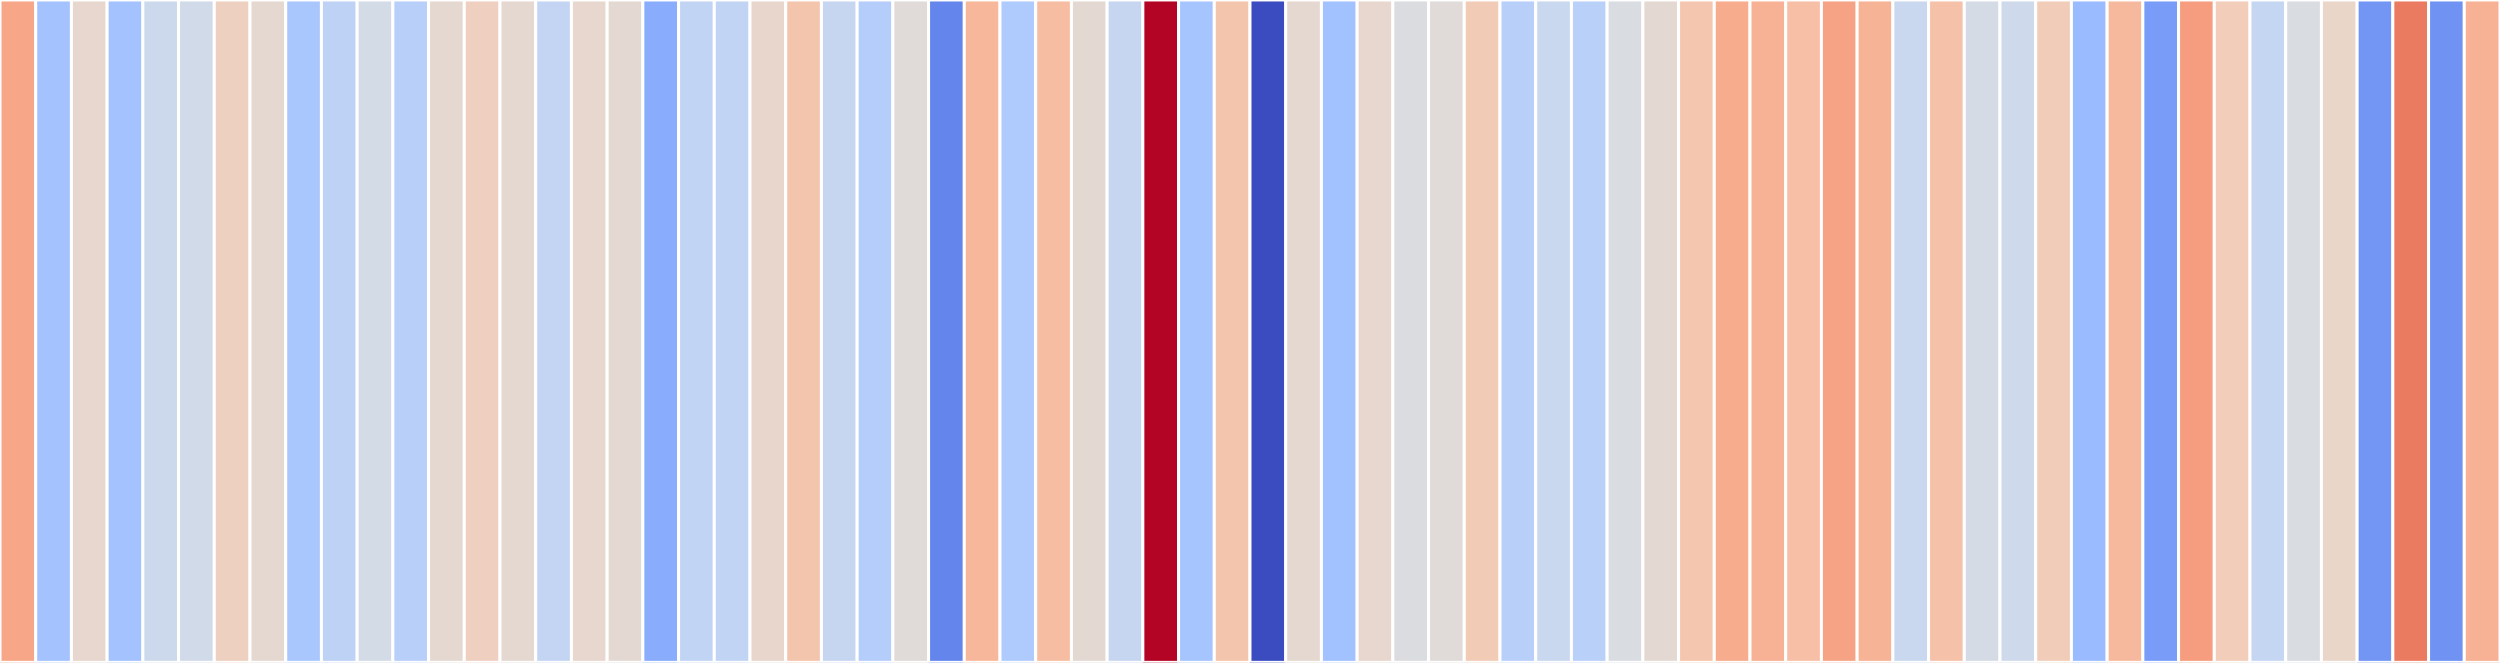
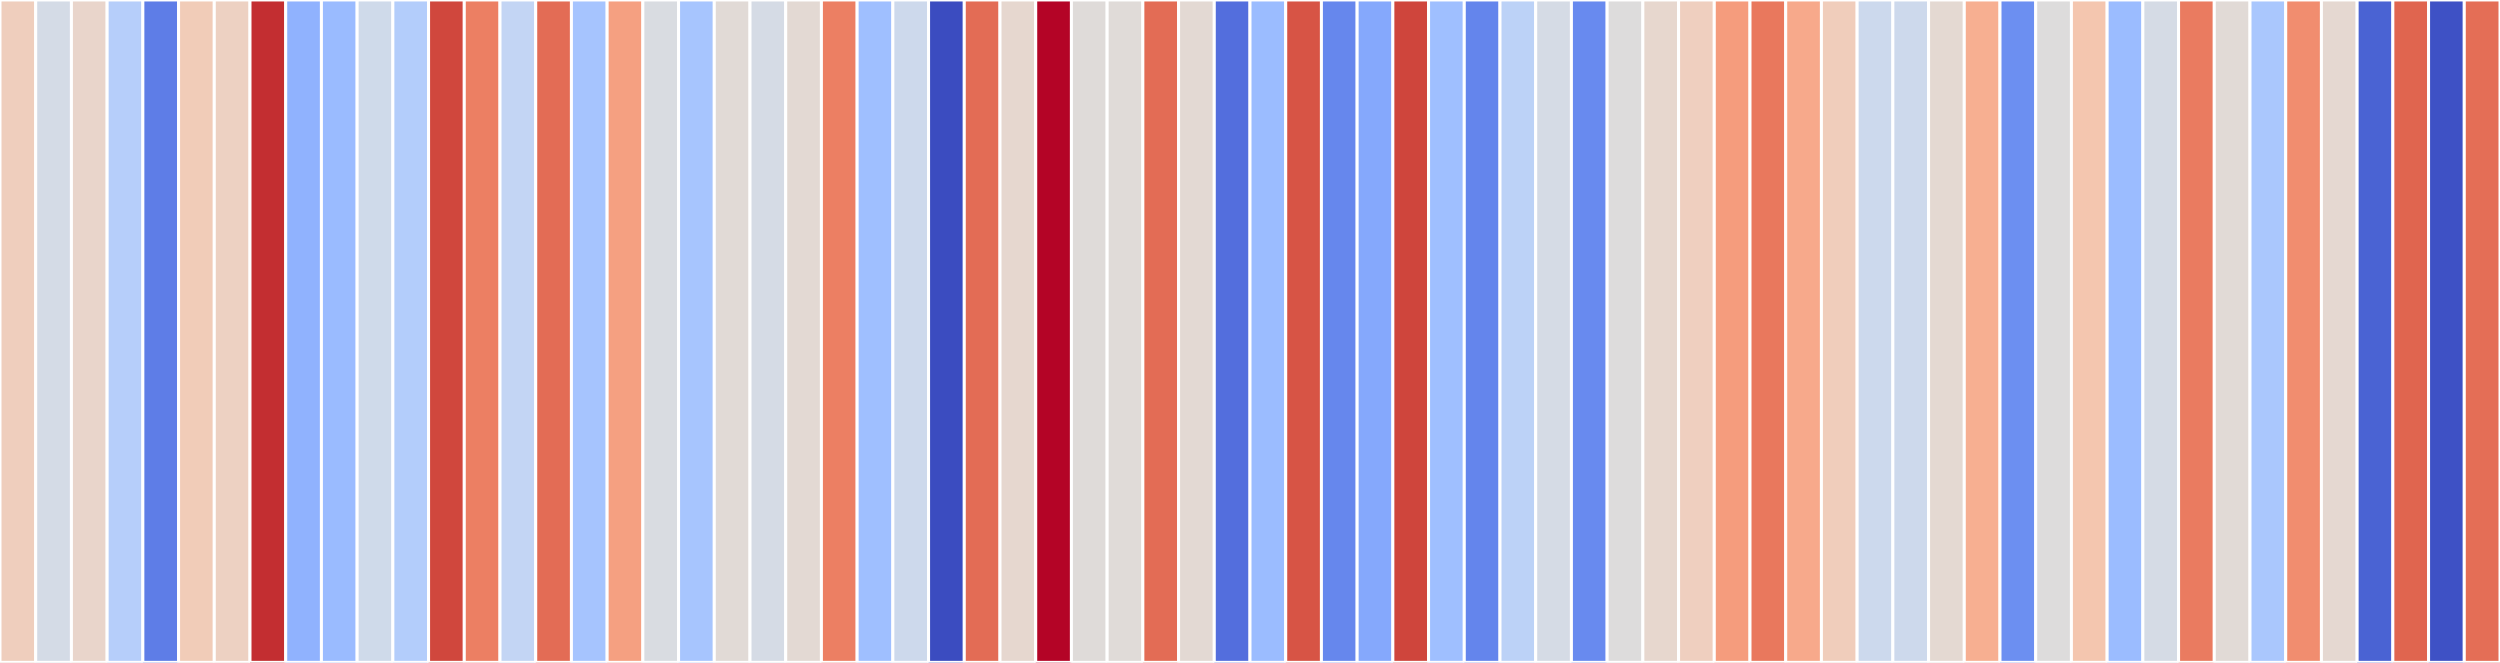
<svg xmlns="http://www.w3.org/2000/svg" width="837pt" height="221.76pt" viewBox="0 0 837 221.76" version="1.1">
  <defs>
    <style type="text/css">*{stroke-linejoin: round; stroke-linecap: butt}</style>
  </defs>
  <g id="figure_1">
    <g id="patch_1">
      <path d="M 0 221.76  L 837 221.76  L 837 0  L 0 0  z " style="fill: #ffffff" />
    </g>
    <g id="axes_1">
      <g id="QuadMesh_1">
-         <path d="M 0 -0  L 11.957 -0  L 11.957 221.76  L 0 221.76  L 0 -0  " clip-path="url(#p110a1ba689)" style="fill: #f7a688; stroke: #ffffff" />
-         <path d="M 11.957 -0  L 23.914 -0  L 23.914 221.76  L 11.957 221.76  L 11.957 -0  " clip-path="url(#p110a1ba689)" style="fill: #a3c2fe; stroke: #ffffff" />
-         <path d="M 23.914 -0  L 35.871 -0  L 35.871 221.76  L 23.914 221.76  L 23.914 -0  " clip-path="url(#p110a1ba689)" style="fill: #e7d7ce; stroke: #ffffff" />
-         <path d="M 35.871 -0  L 47.829 -0  L 47.829 221.76  L 35.871 221.76  L 35.871 -0  " clip-path="url(#p110a1ba689)" style="fill: #a3c2fe; stroke: #ffffff" />
-         <path d="M 47.829 -0  L 59.786 -0  L 59.786 221.76  L 47.829 221.76  L 47.829 -0  " clip-path="url(#p110a1ba689)" style="fill: #ccd9ed; stroke: #ffffff" />
-         <path d="M 59.786 -0  L 71.743 -0  L 71.743 221.76  L 59.786 221.76  L 59.786 -0  " clip-path="url(#p110a1ba689)" style="fill: #d1dae9; stroke: #ffffff" />
-         <path d="M 71.743 -0  L 83.7 -0  L 83.7 221.76  L 71.743 221.76  L 71.743 -0  " clip-path="url(#p110a1ba689)" style="fill: #eed0c0; stroke: #ffffff" />
-         <path d="M 83.7 -0  L 95.657 -0  L 95.657 221.76  L 83.7 221.76  L 83.7 -0  " clip-path="url(#p110a1ba689)" style="fill: #e5d8d1; stroke: #ffffff" />
-         <path d="M 95.657 -0  L 107.614 -0  L 107.614 221.76  L 95.657 221.76  L 95.657 -0  " clip-path="url(#p110a1ba689)" style="fill: #aac7fd; stroke: #ffffff" />
-         <path d="M 107.614 -0  L 119.571 -0  L 119.571 221.76  L 107.614 221.76  L 107.614 -0  " clip-path="url(#p110a1ba689)" style="fill: #bed2f6; stroke: #ffffff" />
-         <path d="M 119.571 -0  L 131.529 -0  L 131.529 221.76  L 119.571 221.76  L 119.571 -0  " clip-path="url(#p110a1ba689)" style="fill: #d3dbe7; stroke: #ffffff" />
-         <path d="M 131.529 -0  L 143.486 -0  L 143.486 221.76  L 131.529 221.76  L 131.529 -0  " clip-path="url(#p110a1ba689)" style="fill: #b7cff9; stroke: #ffffff" />
-         <path d="M 143.486 -0  L 155.443 -0  L 155.443 221.76  L 143.486 221.76  L 143.486 -0  " clip-path="url(#p110a1ba689)" style="fill: #e5d8d1; stroke: #ffffff" />
-         <path d="M 155.443 -0  L 167.4 -0  L 167.4 221.76  L 155.443 221.76  L 155.443 -0  " clip-path="url(#p110a1ba689)" style="fill: #efcfbf; stroke: #ffffff" />
-         <path d="M 167.4 -0  L 179.357 -0  L 179.357 221.76  L 167.4 221.76  L 167.4 -0  " clip-path="url(#p110a1ba689)" style="fill: #e5d8d1; stroke: #ffffff" />
-         <path d="M 179.357 -0  L 191.314 -0  L 191.314 221.76  L 179.357 221.76  L 179.357 -0  " clip-path="url(#p110a1ba689)" style="fill: #c4d5f3; stroke: #ffffff" />
-         <path d="M 191.314 -0  L 203.271 -0  L 203.271 221.76  L 191.314 221.76  L 191.314 -0  " clip-path="url(#p110a1ba689)" style="fill: #e7d7ce; stroke: #ffffff" />
-         <path d="M 203.271 -0  L 215.229 -0  L 215.229 221.76  L 203.271 221.76  L 203.271 -0  " clip-path="url(#p110a1ba689)" style="fill: #e4d9d2; stroke: #ffffff" />
-         <path d="M 215.229 -0  L 227.186 -0  L 227.186 221.76  L 215.229 221.76  L 215.229 -0  " clip-path="url(#p110a1ba689)" style="fill: #89acfd; stroke: #ffffff" />
-         <path d="M 227.186 -0  L 239.143 -0  L 239.143 221.76  L 227.186 221.76  L 227.186 -0  " clip-path="url(#p110a1ba689)" style="fill: #c1d4f4; stroke: #ffffff" />
-         <path d="M 239.143 -0  L 251.1 -0  L 251.1 221.76  L 239.143 221.76  L 239.143 -0  " clip-path="url(#p110a1ba689)" style="fill: #c1d4f4; stroke: #ffffff" />
-         <path d="M 251.1 -0  L 263.057 -0  L 263.057 221.76  L 251.1 221.76  L 251.1 -0  " clip-path="url(#p110a1ba689)" style="fill: #e8d6cc; stroke: #ffffff" />
-         <path d="M 263.057 -0  L 275.014 -0  L 275.014 221.76  L 263.057 221.76  L 263.057 -0  " clip-path="url(#p110a1ba689)" style="fill: #f4c5ad; stroke: #ffffff" />
-         <path d="M 275.014 -0  L 286.971 -0  L 286.971 221.76  L 275.014 221.76  L 275.014 -0  " clip-path="url(#p110a1ba689)" style="fill: #c6d6f1; stroke: #ffffff" />
-         <path d="M 286.971 -0  L 298.929 -0  L 298.929 221.76  L 286.971 221.76  L 286.971 -0  " clip-path="url(#p110a1ba689)" style="fill: #b5cdfa; stroke: #ffffff" />
-         <path d="M 298.929 -0  L 310.886 -0  L 310.886 221.76  L 298.929 221.76  L 298.929 -0  " clip-path="url(#p110a1ba689)" style="fill: #e0dbd8; stroke: #ffffff" />
-         <path d="M 310.886 -0  L 322.843 -0  L 322.843 221.76  L 310.886 221.76  L 310.886 -0  " clip-path="url(#p110a1ba689)" style="fill: #6485ec; stroke: #ffffff" />
-         <path d="M 322.843 -0  L 334.8 -0  L 334.8 221.76  L 322.843 221.76  L 322.843 -0  " clip-path="url(#p110a1ba689)" style="fill: #f7b79b; stroke: #ffffff" />
-         <path d="M 334.8 -0  L 346.757 -0  L 346.757 221.76  L 334.8 221.76  L 334.8 -0  " clip-path="url(#p110a1ba689)" style="fill: #afcafc; stroke: #ffffff" />
-         <path d="M 346.757 -0  L 358.714 -0  L 358.714 221.76  L 346.757 221.76  L 346.757 -0  " clip-path="url(#p110a1ba689)" style="fill: #f6bda2; stroke: #ffffff" />
-         <path d="M 358.714 -0  L 370.671 -0  L 370.671 221.76  L 358.714 221.76  L 358.714 -0  " clip-path="url(#p110a1ba689)" style="fill: #e4d9d2; stroke: #ffffff" />
-         <path d="M 370.671 -0  L 382.629 -0  L 382.629 221.76  L 370.671 221.76  L 370.671 -0  " clip-path="url(#p110a1ba689)" style="fill: #c6d6f1; stroke: #ffffff" />
-         <path d="M 382.629 -0  L 394.586 -0  L 394.586 221.76  L 382.629 221.76  L 382.629 -0  " clip-path="url(#p110a1ba689)" style="fill: #b40426; stroke: #ffffff" />
-         <path d="M 394.586 -0  L 406.543 -0  L 406.543 221.76  L 394.586 221.76  L 394.586 -0  " clip-path="url(#p110a1ba689)" style="fill: #a6c4fe; stroke: #ffffff" />
-         <path d="M 406.543 -0  L 418.5 -0  L 418.5 221.76  L 406.543 221.76  L 406.543 -0  " clip-path="url(#p110a1ba689)" style="fill: #f4c5ad; stroke: #ffffff" />
-         <path d="M 418.5 -0  L 430.457 -0  L 430.457 221.76  L 418.5 221.76  L 418.5 -0  " clip-path="url(#p110a1ba689)" style="fill: #3b4cc0; stroke: #ffffff" />
-         <path d="M 430.457 -0  L 442.414 -0  L 442.414 221.76  L 430.457 221.76  L 430.457 -0  " clip-path="url(#p110a1ba689)" style="fill: #e5d8d1; stroke: #ffffff" />
-         <path d="M 442.414 -0  L 454.371 -0  L 454.371 221.76  L 442.414 221.76  L 442.414 -0  " clip-path="url(#p110a1ba689)" style="fill: #a2c1ff; stroke: #ffffff" />
-         <path d="M 454.371 -0  L 466.329 -0  L 466.329 221.76  L 454.371 221.76  L 454.371 -0  " clip-path="url(#p110a1ba689)" style="fill: #e7d7ce; stroke: #ffffff" />
-         <path d="M 466.329 -0  L 478.286 -0  L 478.286 221.76  L 466.329 221.76  L 466.329 -0  " clip-path="url(#p110a1ba689)" style="fill: #dadce0; stroke: #ffffff" />
-         <path d="M 478.286 -0  L 490.243 -0  L 490.243 221.76  L 478.286 221.76  L 478.286 -0  " clip-path="url(#p110a1ba689)" style="fill: #e0dbd8; stroke: #ffffff" />
-         <path d="M 490.243 -0  L 502.2 -0  L 502.2 221.76  L 490.243 221.76  L 490.243 -0  " clip-path="url(#p110a1ba689)" style="fill: #f2cbb7; stroke: #ffffff" />
-         <path d="M 502.2 -0  L 514.157 -0  L 514.157 221.76  L 502.2 221.76  L 502.2 -0  " clip-path="url(#p110a1ba689)" style="fill: #b7cff9; stroke: #ffffff" />
-         <path d="M 514.157 -0  L 526.114 -0  L 526.114 221.76  L 514.157 221.76  L 514.157 -0  " clip-path="url(#p110a1ba689)" style="fill: #cad8ef; stroke: #ffffff" />
-         <path d="M 526.114 -0  L 538.071 -0  L 538.071 221.76  L 526.114 221.76  L 526.114 -0  " clip-path="url(#p110a1ba689)" style="fill: #b9d0f9; stroke: #ffffff" />
-         <path d="M 538.071 -0  L 550.029 -0  L 550.029 221.76  L 538.071 221.76  L 538.071 -0  " clip-path="url(#p110a1ba689)" style="fill: #d9dce1; stroke: #ffffff" />
-         <path d="M 550.029 -0  L 561.986 -0  L 561.986 221.76  L 550.029 221.76  L 550.029 -0  " clip-path="url(#p110a1ba689)" style="fill: #e4d9d2; stroke: #ffffff" />
-         <path d="M 561.986 -0  L 573.943 -0  L 573.943 221.76  L 561.986 221.76  L 561.986 -0  " clip-path="url(#p110a1ba689)" style="fill: #f4c6af; stroke: #ffffff" />
-         <path d="M 573.943 -0  L 585.9 -0  L 585.9 221.76  L 573.943 221.76  L 573.943 -0  " clip-path="url(#p110a1ba689)" style="fill: #f7ac8e; stroke: #ffffff" />
-         <path d="M 585.9 -0  L 597.857 -0  L 597.857 221.76  L 585.9 221.76  L 585.9 -0  " clip-path="url(#p110a1ba689)" style="fill: #f7b194; stroke: #ffffff" />
-         <path d="M 597.857 -0  L 609.814 -0  L 609.814 221.76  L 597.857 221.76  L 597.857 -0  " clip-path="url(#p110a1ba689)" style="fill: #f6bfa6; stroke: #ffffff" />
-         <path d="M 609.814 -0  L 621.771 -0  L 621.771 221.76  L 609.814 221.76  L 609.814 -0  " clip-path="url(#p110a1ba689)" style="fill: #f6a385; stroke: #ffffff" />
-         <path d="M 621.771 -0  L 633.729 -0  L 633.729 221.76  L 621.771 221.76  L 621.771 -0  " clip-path="url(#p110a1ba689)" style="fill: #f7b396; stroke: #ffffff" />
-         <path d="M 633.729 -0  L 645.686 -0  L 645.686 221.76  L 633.729 221.76  L 633.729 -0  " clip-path="url(#p110a1ba689)" style="fill: #cad8ef; stroke: #ffffff" />
-         <path d="M 645.686 -0  L 657.643 -0  L 657.643 221.76  L 645.686 221.76  L 645.686 -0  " clip-path="url(#p110a1ba689)" style="fill: #f5c1a9; stroke: #ffffff" />
-         <path d="M 657.643 -0  L 669.6 -0  L 669.6 221.76  L 657.643 221.76  L 657.643 -0  " clip-path="url(#p110a1ba689)" style="fill: #d5dbe5; stroke: #ffffff" />
-         <path d="M 669.6 -0  L 681.557 -0  L 681.557 221.76  L 669.6 221.76  L 669.6 -0  " clip-path="url(#p110a1ba689)" style="fill: #cedaeb; stroke: #ffffff" />
-         <path d="M 681.557 -0  L 693.514 -0  L 693.514 221.76  L 681.557 221.76  L 681.557 -0  " clip-path="url(#p110a1ba689)" style="fill: #f1ccb8; stroke: #ffffff" />
-         <path d="M 693.514 -0  L 705.471 -0  L 705.471 221.76  L 693.514 221.76  L 693.514 -0  " clip-path="url(#p110a1ba689)" style="fill: #9abbff; stroke: #ffffff" />
-         <path d="M 705.471 -0  L 717.429 -0  L 717.429 221.76  L 705.471 221.76  L 705.471 -0  " clip-path="url(#p110a1ba689)" style="fill: #f7b99e; stroke: #ffffff" />
-         <path d="M 717.429 -0  L 729.386 -0  L 729.386 221.76  L 717.429 221.76  L 717.429 -0  " clip-path="url(#p110a1ba689)" style="fill: #799cf8; stroke: #ffffff" />
-         <path d="M 729.386 -0  L 741.343 -0  L 741.343 221.76  L 729.386 221.76  L 729.386 -0  " clip-path="url(#p110a1ba689)" style="fill: #f59d7e; stroke: #ffffff" />
-         <path d="M 741.343 -0  L 753.3 -0  L 753.3 221.76  L 741.343 221.76  L 741.343 -0  " clip-path="url(#p110a1ba689)" style="fill: #f1cdba; stroke: #ffffff" />
-         <path d="M 753.3 -0  L 765.257 -0  L 765.257 221.76  L 753.3 221.76  L 753.3 -0  " clip-path="url(#p110a1ba689)" style="fill: #c5d6f2; stroke: #ffffff" />
-         <path d="M 765.257 -0  L 777.214 -0  L 777.214 221.76  L 765.257 221.76  L 765.257 -0  " clip-path="url(#p110a1ba689)" style="fill: #d9dce1; stroke: #ffffff" />
-         <path d="M 777.214 -0  L 789.171 -0  L 789.171 221.76  L 777.214 221.76  L 777.214 -0  " clip-path="url(#p110a1ba689)" style="fill: #ead5c9; stroke: #ffffff" />
-         <path d="M 789.171 -0  L 801.129 -0  L 801.129 221.76  L 789.171 221.76  L 789.171 -0  " clip-path="url(#p110a1ba689)" style="fill: #7396f5; stroke: #ffffff" />
-         <path d="M 801.129 -0  L 813.086 -0  L 813.086 221.76  L 801.129 221.76  L 801.129 -0  " clip-path="url(#p110a1ba689)" style="fill: #ea7b60; stroke: #ffffff" />
-         <path d="M 813.086 -0  L 825.043 -0  L 825.043 221.76  L 813.086 221.76  L 813.086 -0  " clip-path="url(#p110a1ba689)" style="fill: #6f92f3; stroke: #ffffff" />
-         <path d="M 825.043 -0  L 837 -0  L 837 221.76  L 825.043 221.76  L 825.043 -0  " clip-path="url(#p110a1ba689)" style="fill: #f7b194; stroke: #ffffff" />
+         <path d="M 0 -0  L 11.957 -0  L 11.957 221.76  L 0 221.76  L 0 -0  " clip-path="url(#p9938ebc86e)" style="fill: #efcebd; stroke: #ffffff" />
+         <path d="M 11.957 -0  L 23.914 -0  L 23.914 221.76  L 11.957 221.76  L 11.957 -0  " clip-path="url(#p9938ebc86e)" style="fill: #d4dbe6; stroke: #ffffff" />
+         <path d="M 23.914 -0  L 35.871 -0  L 35.871 221.76  L 23.914 221.76  L 23.914 -0  " clip-path="url(#p9938ebc86e)" style="fill: #e9d5cb; stroke: #ffffff" />
+         <path d="M 35.871 -0  L 47.829 -0  L 47.829 221.76  L 35.871 221.76  L 35.871 -0  " clip-path="url(#p9938ebc86e)" style="fill: #b6cefa; stroke: #ffffff" />
+         <path d="M 47.829 -0  L 59.786 -0  L 59.786 221.76  L 47.829 221.76  L 47.829 -0  " clip-path="url(#p9938ebc86e)" style="fill: #5e7de7; stroke: #ffffff" />
+         <path d="M 59.786 -0  L 71.743 -0  L 71.743 221.76  L 59.786 221.76  L 59.786 -0  " clip-path="url(#p9938ebc86e)" style="fill: #f1ccb8; stroke: #ffffff" />
+         <path d="M 71.743 -0  L 83.7 -0  L 83.7 221.76  L 71.743 221.76  L 71.743 -0  " clip-path="url(#p9938ebc86e)" style="fill: #edd1c2; stroke: #ffffff" />
+         <path d="M 83.7 -0  L 95.657 -0  L 95.657 221.76  L 83.7 221.76  L 83.7 -0  " clip-path="url(#p9938ebc86e)" style="fill: #c32e31; stroke: #ffffff" />
+         <path d="M 95.657 -0  L 107.614 -0  L 107.614 221.76  L 95.657 221.76  L 95.657 -0  " clip-path="url(#p9938ebc86e)" style="fill: #90b2fe; stroke: #ffffff" />
+         <path d="M 107.614 -0  L 119.571 -0  L 119.571 221.76  L 107.614 221.76  L 107.614 -0  " clip-path="url(#p9938ebc86e)" style="fill: #9abbff; stroke: #ffffff" />
+         <path d="M 119.571 -0  L 131.529 -0  L 131.529 221.76  L 119.571 221.76  L 119.571 -0  " clip-path="url(#p9938ebc86e)" style="fill: #cfdaea; stroke: #ffffff" />
+         <path d="M 131.529 -0  L 143.486 -0  L 143.486 221.76  L 131.529 221.76  L 131.529 -0  " clip-path="url(#p9938ebc86e)" style="fill: #b3cdfb; stroke: #ffffff" />
+         <path d="M 143.486 -0  L 155.443 -0  L 155.443 221.76  L 143.486 221.76  L 143.486 -0  " clip-path="url(#p9938ebc86e)" style="fill: #d0473d; stroke: #ffffff" />
+         <path d="M 155.443 -0  L 167.4 -0  L 167.4 221.76  L 155.443 221.76  L 155.443 -0  " clip-path="url(#p9938ebc86e)" style="fill: #ec7f63; stroke: #ffffff" />
+         <path d="M 167.4 -0  L 179.357 -0  L 179.357 221.76  L 167.4 221.76  L 167.4 -0  " clip-path="url(#p9938ebc86e)" style="fill: #c3d5f4; stroke: #ffffff" />
+         <path d="M 179.357 -0  L 191.314 -0  L 191.314 221.76  L 179.357 221.76  L 179.357 -0  " clip-path="url(#p9938ebc86e)" style="fill: #e36c55; stroke: #ffffff" />
+         <path d="M 191.314 -0  L 203.271 -0  L 203.271 221.76  L 191.314 221.76  L 191.314 -0  " clip-path="url(#p9938ebc86e)" style="fill: #a6c4fe; stroke: #ffffff" />
+         <path d="M 203.271 -0  L 215.229 -0  L 215.229 221.76  L 203.271 221.76  L 203.271 -0  " clip-path="url(#p9938ebc86e)" style="fill: #f5a081; stroke: #ffffff" />
+         <path d="M 215.229 -0  L 227.186 -0  L 227.186 221.76  L 215.229 221.76  L 215.229 -0  " clip-path="url(#p9938ebc86e)" style="fill: #d9dce1; stroke: #ffffff" />
+         <path d="M 227.186 -0  L 239.143 -0  L 239.143 221.76  L 227.186 221.76  L 227.186 -0  " clip-path="url(#p9938ebc86e)" style="fill: #a7c5fe; stroke: #ffffff" />
+         <path d="M 239.143 -0  L 251.1 -0  L 251.1 221.76  L 239.143 221.76  L 239.143 -0  " clip-path="url(#p9938ebc86e)" style="fill: #e1dad6; stroke: #ffffff" />
+         <path d="M 251.1 -0  L 263.057 -0  L 263.057 221.76  L 251.1 221.76  L 251.1 -0  " clip-path="url(#p9938ebc86e)" style="fill: #d5dbe5; stroke: #ffffff" />
+         <path d="M 263.057 -0  L 275.014 -0  L 275.014 221.76  L 263.057 221.76  L 263.057 -0  " clip-path="url(#p9938ebc86e)" style="fill: #e3d9d3; stroke: #ffffff" />
+         <path d="M 275.014 -0  L 286.971 -0  L 286.971 221.76  L 275.014 221.76  L 275.014 -0  " clip-path="url(#p9938ebc86e)" style="fill: #ec7f63; stroke: #ffffff" />
+         <path d="M 286.971 -0  L 298.929 -0  L 298.929 221.76  L 286.971 221.76  L 286.971 -0  " clip-path="url(#p9938ebc86e)" style="fill: #9fbfff; stroke: #ffffff" />
+         <path d="M 298.929 -0  L 310.886 -0  L 310.886 221.76  L 298.929 221.76  L 298.929 -0  " clip-path="url(#p9938ebc86e)" style="fill: #cdd9ec; stroke: #ffffff" />
+         <path d="M 310.886 -0  L 322.843 -0  L 322.843 221.76  L 310.886 221.76  L 310.886 -0  " clip-path="url(#p9938ebc86e)" style="fill: #3b4cc0; stroke: #ffffff" />
+         <path d="M 322.843 -0  L 334.8 -0  L 334.8 221.76  L 322.843 221.76  L 322.843 -0  " clip-path="url(#p9938ebc86e)" style="fill: #e36c55; stroke: #ffffff" />
+         <path d="M 334.8 -0  L 346.757 -0  L 346.757 221.76  L 334.8 221.76  L 334.8 -0  " clip-path="url(#p9938ebc86e)" style="fill: #e6d7cf; stroke: #ffffff" />
+         <path d="M 346.757 -0  L 358.714 -0  L 358.714 221.76  L 346.757 221.76  L 346.757 -0  " clip-path="url(#p9938ebc86e)" style="fill: #b40426; stroke: #ffffff" />
+         <path d="M 358.714 -0  L 370.671 -0  L 370.671 221.76  L 358.714 221.76  L 358.714 -0  " clip-path="url(#p9938ebc86e)" style="fill: #dfdbd9; stroke: #ffffff" />
+         <path d="M 370.671 -0  L 382.629 -0  L 382.629 221.76  L 370.671 221.76  L 370.671 -0  " clip-path="url(#p9938ebc86e)" style="fill: #e0dbd8; stroke: #ffffff" />
+         <path d="M 382.629 -0  L 394.586 -0  L 394.586 221.76  L 382.629 221.76  L 382.629 -0  " clip-path="url(#p9938ebc86e)" style="fill: #e36c55; stroke: #ffffff" />
+         <path d="M 394.586 -0  L 406.543 -0  L 406.543 221.76  L 394.586 221.76  L 394.586 -0  " clip-path="url(#p9938ebc86e)" style="fill: #e3d9d3; stroke: #ffffff" />
+         <path d="M 406.543 -0  L 418.5 -0  L 418.5 221.76  L 406.543 221.76  L 406.543 -0  " clip-path="url(#p9938ebc86e)" style="fill: #536edd; stroke: #ffffff" />
+         <path d="M 418.5 -0  L 430.457 -0  L 430.457 221.76  L 418.5 221.76  L 418.5 -0  " clip-path="url(#p9938ebc86e)" style="fill: #9bbcff; stroke: #ffffff" />
+         <path d="M 430.457 -0  L 442.414 -0  L 442.414 221.76  L 430.457 221.76  L 430.457 -0  " clip-path="url(#p9938ebc86e)" style="fill: #d75445; stroke: #ffffff" />
+         <path d="M 442.414 -0  L 454.371 -0  L 454.371 221.76  L 442.414 221.76  L 442.414 -0  " clip-path="url(#p9938ebc86e)" style="fill: #6687ed; stroke: #ffffff" />
+         <path d="M 454.371 -0  L 466.329 -0  L 466.329 221.76  L 454.371 221.76  L 454.371 -0  " clip-path="url(#p9938ebc86e)" style="fill: #85a8fc; stroke: #ffffff" />
+         <path d="M 466.329 -0  L 478.286 -0  L 478.286 221.76  L 466.329 221.76  L 466.329 -0  " clip-path="url(#p9938ebc86e)" style="fill: #cf453c; stroke: #ffffff" />
+         <path d="M 478.286 -0  L 490.243 -0  L 490.243 221.76  L 478.286 221.76  L 478.286 -0  " clip-path="url(#p9938ebc86e)" style="fill: #9fbfff; stroke: #ffffff" />
+         <path d="M 490.243 -0  L 502.2 -0  L 502.2 221.76  L 490.243 221.76  L 490.243 -0  " clip-path="url(#p9938ebc86e)" style="fill: #6485ec; stroke: #ffffff" />
+         <path d="M 502.2 -0  L 514.157 -0  L 514.157 221.76  L 502.2 221.76  L 502.2 -0  " clip-path="url(#p9938ebc86e)" style="fill: #bcd2f7; stroke: #ffffff" />
+         <path d="M 514.157 -0  L 526.114 -0  L 526.114 221.76  L 514.157 221.76  L 514.157 -0  " clip-path="url(#p9938ebc86e)" style="fill: #d5dbe5; stroke: #ffffff" />
+         <path d="M 526.114 -0  L 538.071 -0  L 538.071 221.76  L 526.114 221.76  L 526.114 -0  " clip-path="url(#p9938ebc86e)" style="fill: #688aef; stroke: #ffffff" />
+         <path d="M 538.071 -0  L 550.029 -0  L 550.029 221.76  L 538.071 221.76  L 538.071 -0  " clip-path="url(#p9938ebc86e)" style="fill: #dddcdc; stroke: #ffffff" />
+         <path d="M 550.029 -0  L 561.986 -0  L 561.986 221.76  L 550.029 221.76  L 550.029 -0  " clip-path="url(#p9938ebc86e)" style="fill: #e7d7ce; stroke: #ffffff" />
+         <path d="M 561.986 -0  L 573.943 -0  L 573.943 221.76  L 561.986 221.76  L 561.986 -0  " clip-path="url(#p9938ebc86e)" style="fill: #efcfbf; stroke: #ffffff" />
+         <path d="M 573.943 -0  L 585.9 -0  L 585.9 221.76  L 573.943 221.76  L 573.943 -0  " clip-path="url(#p9938ebc86e)" style="fill: #f59c7d; stroke: #ffffff" />
+         <path d="M 585.9 -0  L 597.857 -0  L 597.857 221.76  L 585.9 221.76  L 585.9 -0  " clip-path="url(#p9938ebc86e)" style="fill: #e9785d; stroke: #ffffff" />
+         <path d="M 597.857 -0  L 609.814 -0  L 609.814 221.76  L 597.857 221.76  L 597.857 -0  " clip-path="url(#p9938ebc86e)" style="fill: #f7a98b; stroke: #ffffff" />
+         <path d="M 609.814 -0  L 621.771 -0  L 621.771 221.76  L 609.814 221.76  L 609.814 -0  " clip-path="url(#p9938ebc86e)" style="fill: #f0cdbb; stroke: #ffffff" />
+         <path d="M 621.771 -0  L 633.729 -0  L 633.729 221.76  L 621.771 221.76  L 621.771 -0  " clip-path="url(#p9938ebc86e)" style="fill: #ccd9ed; stroke: #ffffff" />
+         <path d="M 633.729 -0  L 645.686 -0  L 645.686 221.76  L 633.729 221.76  L 633.729 -0  " clip-path="url(#p9938ebc86e)" style="fill: #cdd9ec; stroke: #ffffff" />
+         <path d="M 645.686 -0  L 657.643 -0  L 657.643 221.76  L 645.686 221.76  L 645.686 -0  " clip-path="url(#p9938ebc86e)" style="fill: #e4d9d2; stroke: #ffffff" />
+         <path d="M 657.643 -0  L 669.6 -0  L 669.6 221.76  L 657.643 221.76  L 657.643 -0  " clip-path="url(#p9938ebc86e)" style="fill: #f7af91; stroke: #ffffff" />
+         <path d="M 669.6 -0  L 681.557 -0  L 681.557 221.76  L 669.6 221.76  L 669.6 -0  " clip-path="url(#p9938ebc86e)" style="fill: #6c8ff1; stroke: #ffffff" />
+         <path d="M 681.557 -0  L 693.514 -0  L 693.514 221.76  L 681.557 221.76  L 681.557 -0  " clip-path="url(#p9938ebc86e)" style="fill: #dddcdc; stroke: #ffffff" />
+         <path d="M 693.514 -0  L 705.471 -0  L 705.471 221.76  L 693.514 221.76  L 693.514 -0  " clip-path="url(#p9938ebc86e)" style="fill: #f4c6af; stroke: #ffffff" />
+         <path d="M 705.471 -0  L 717.429 -0  L 717.429 221.76  L 705.471 221.76  L 705.471 -0  " clip-path="url(#p9938ebc86e)" style="fill: #9bbcff; stroke: #ffffff" />
+         <path d="M 717.429 -0  L 729.386 -0  L 729.386 221.76  L 717.429 221.76  L 717.429 -0  " clip-path="url(#p9938ebc86e)" style="fill: #d5dbe5; stroke: #ffffff" />
+         <path d="M 729.386 -0  L 741.343 -0  L 741.343 221.76  L 729.386 221.76  L 729.386 -0  " clip-path="url(#p9938ebc86e)" style="fill: #ea7b60; stroke: #ffffff" />
+         <path d="M 741.343 -0  L 753.3 -0  L 753.3 221.76  L 741.343 221.76  L 741.343 -0  " clip-path="url(#p9938ebc86e)" style="fill: #e1dad6; stroke: #ffffff" />
+         <path d="M 753.3 -0  L 765.257 -0  L 765.257 221.76  L 753.3 221.76  L 753.3 -0  " clip-path="url(#p9938ebc86e)" style="fill: #aac7fd; stroke: #ffffff" />
+         <path d="M 765.257 -0  L 777.214 -0  L 777.214 221.76  L 765.257 221.76  L 765.257 -0  " clip-path="url(#p9938ebc86e)" style="fill: #f18d6f; stroke: #ffffff" />
+         <path d="M 777.214 -0  L 789.171 -0  L 789.171 221.76  L 777.214 221.76  L 777.214 -0  " clip-path="url(#p9938ebc86e)" style="fill: #e5d8d1; stroke: #ffffff" />
+         <path d="M 789.171 -0  L 801.129 -0  L 801.129 221.76  L 789.171 221.76  L 789.171 -0  " clip-path="url(#p9938ebc86e)" style="fill: #4a63d3; stroke: #ffffff" />
+         <path d="M 801.129 -0  L 813.086 -0  L 813.086 221.76  L 801.129 221.76  L 801.129 -0  " clip-path="url(#p9938ebc86e)" style="fill: #e0654f; stroke: #ffffff" />
+         <path d="M 813.086 -0  L 825.043 -0  L 825.043 221.76  L 813.086 221.76  L 813.086 -0  " clip-path="url(#p9938ebc86e)" style="fill: #3e51c5; stroke: #ffffff" />
+         <path d="M 825.043 -0  L 837 -0  L 837 221.76  L 825.043 221.76  L 825.043 -0  " clip-path="url(#p9938ebc86e)" style="fill: #e46e56; stroke: #ffffff" />
      </g>
    </g>
  </g>
  <defs>
-     <clipPath id="p110a1ba689">
+     <clipPath id="p9938ebc86e">
      <rect x="0" y="-0" width="837" height="221.76" />
    </clipPath>
  </defs>
</svg>
